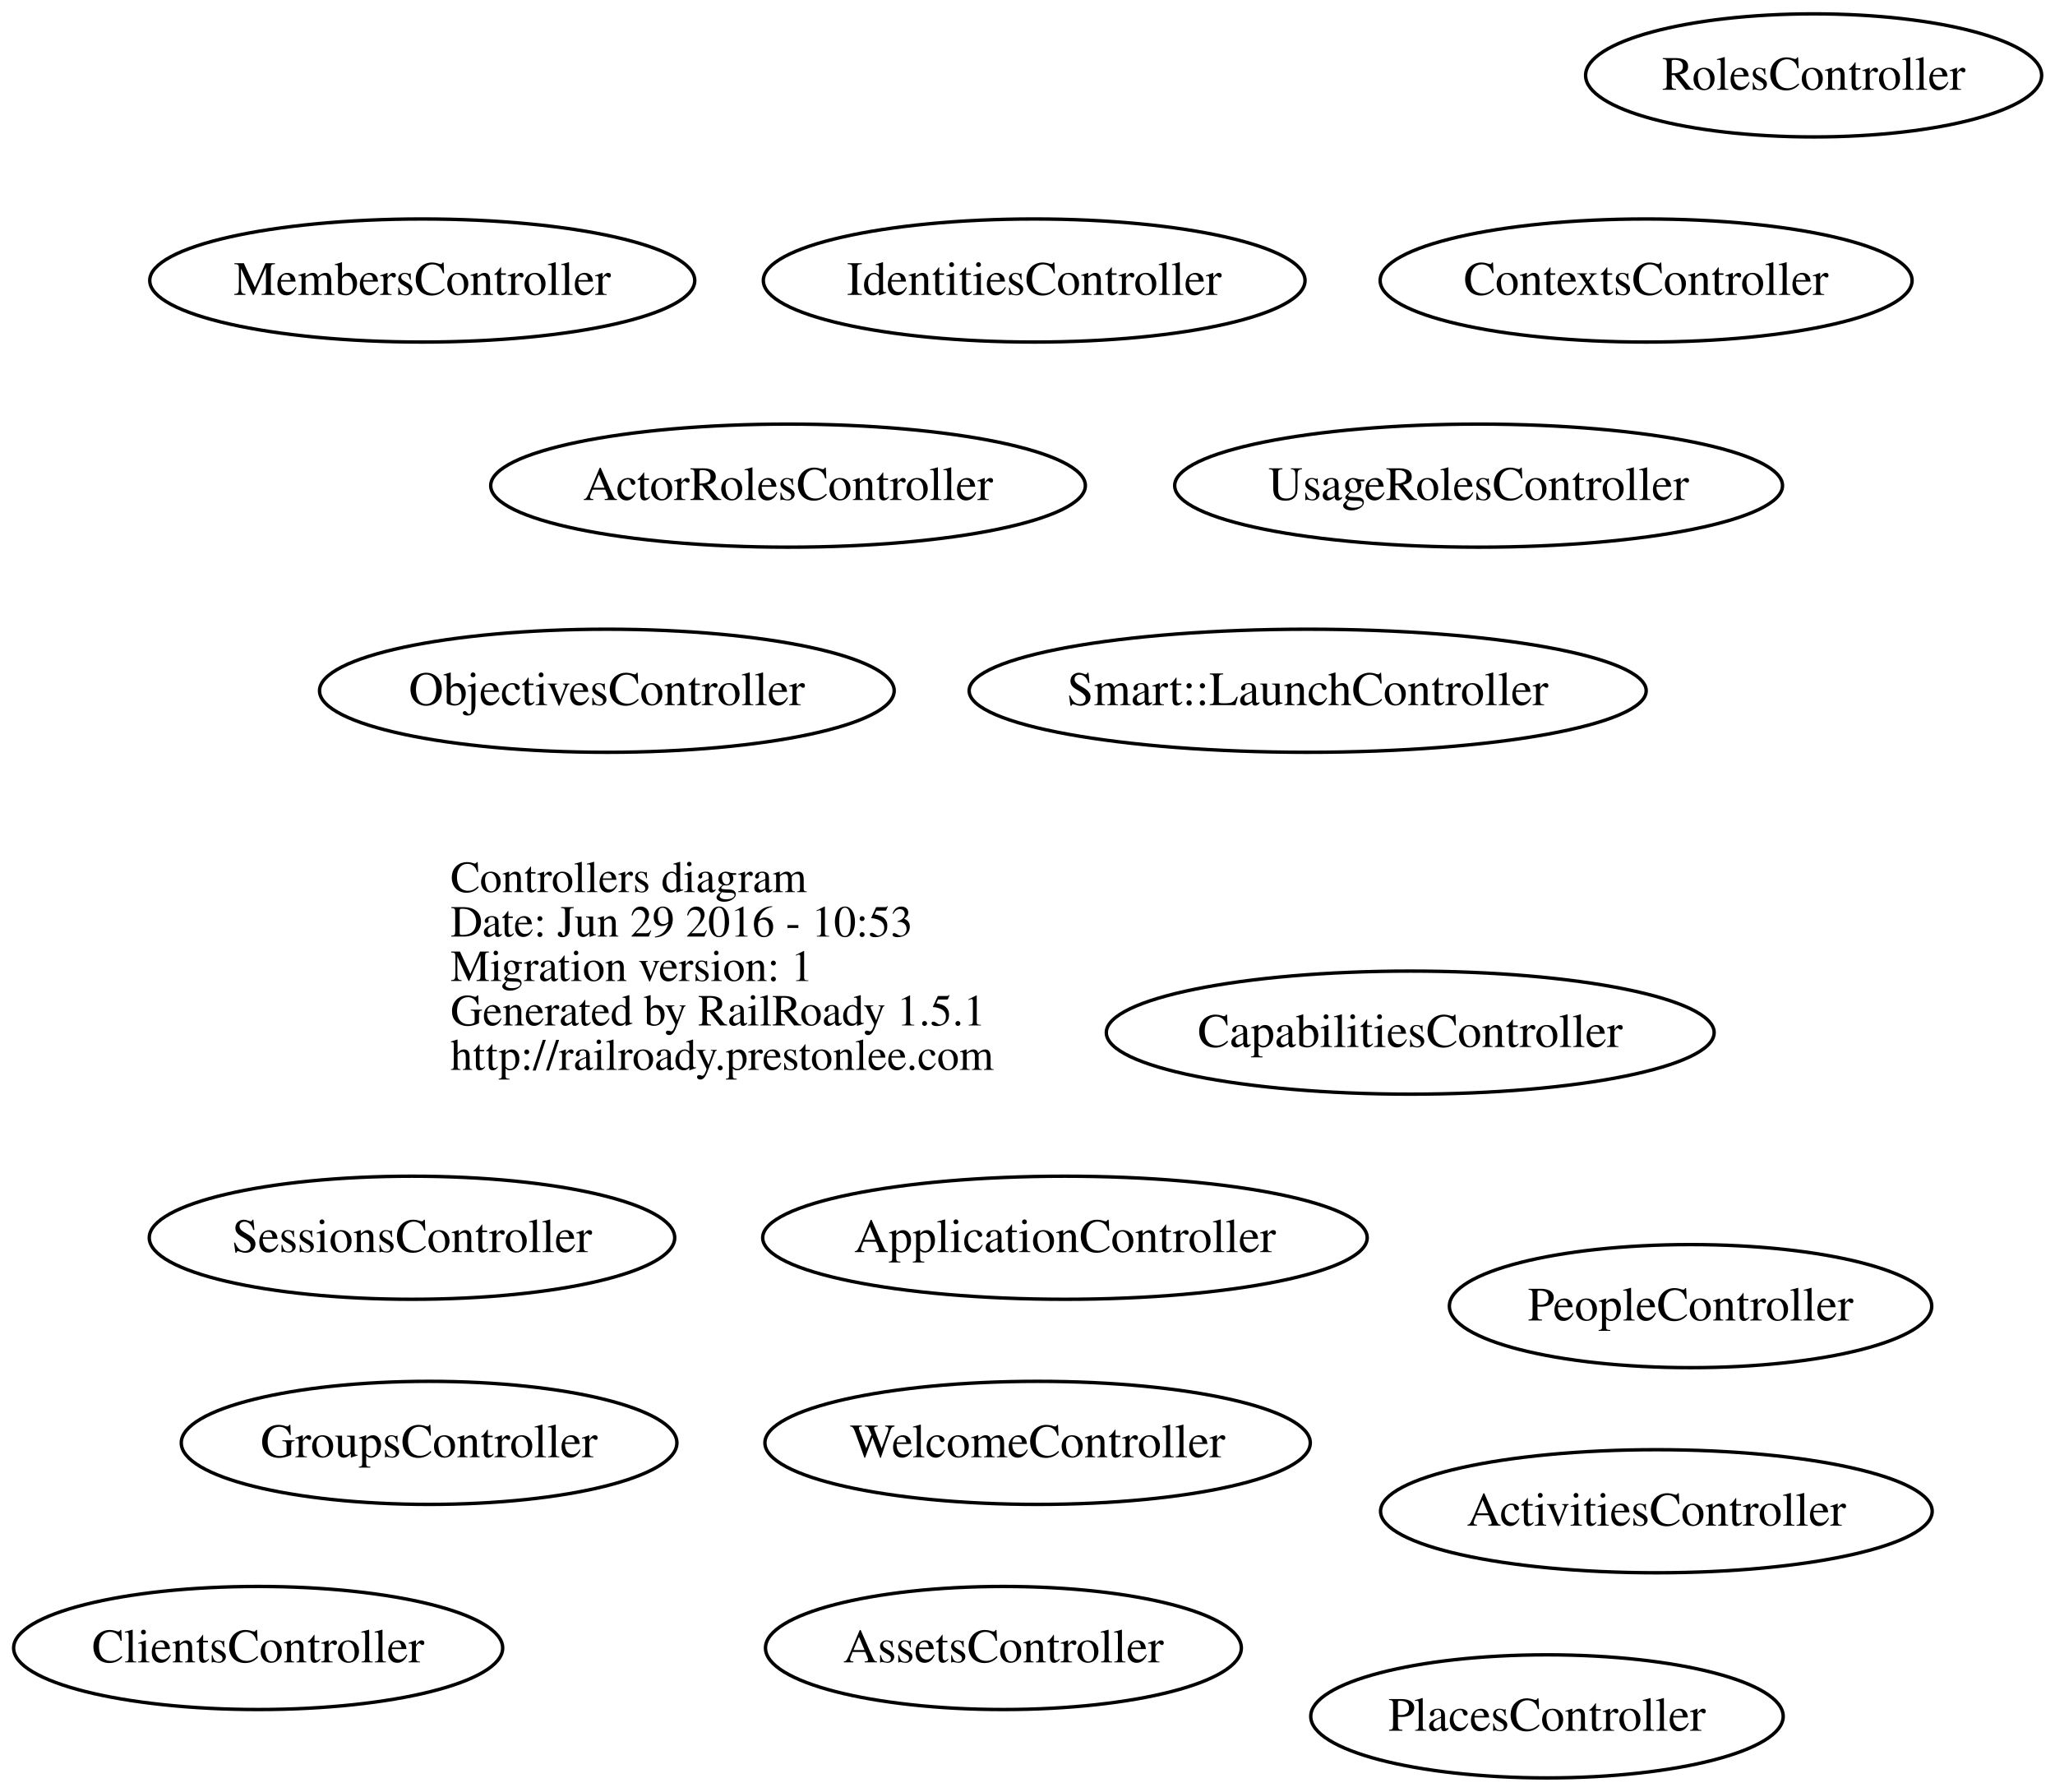
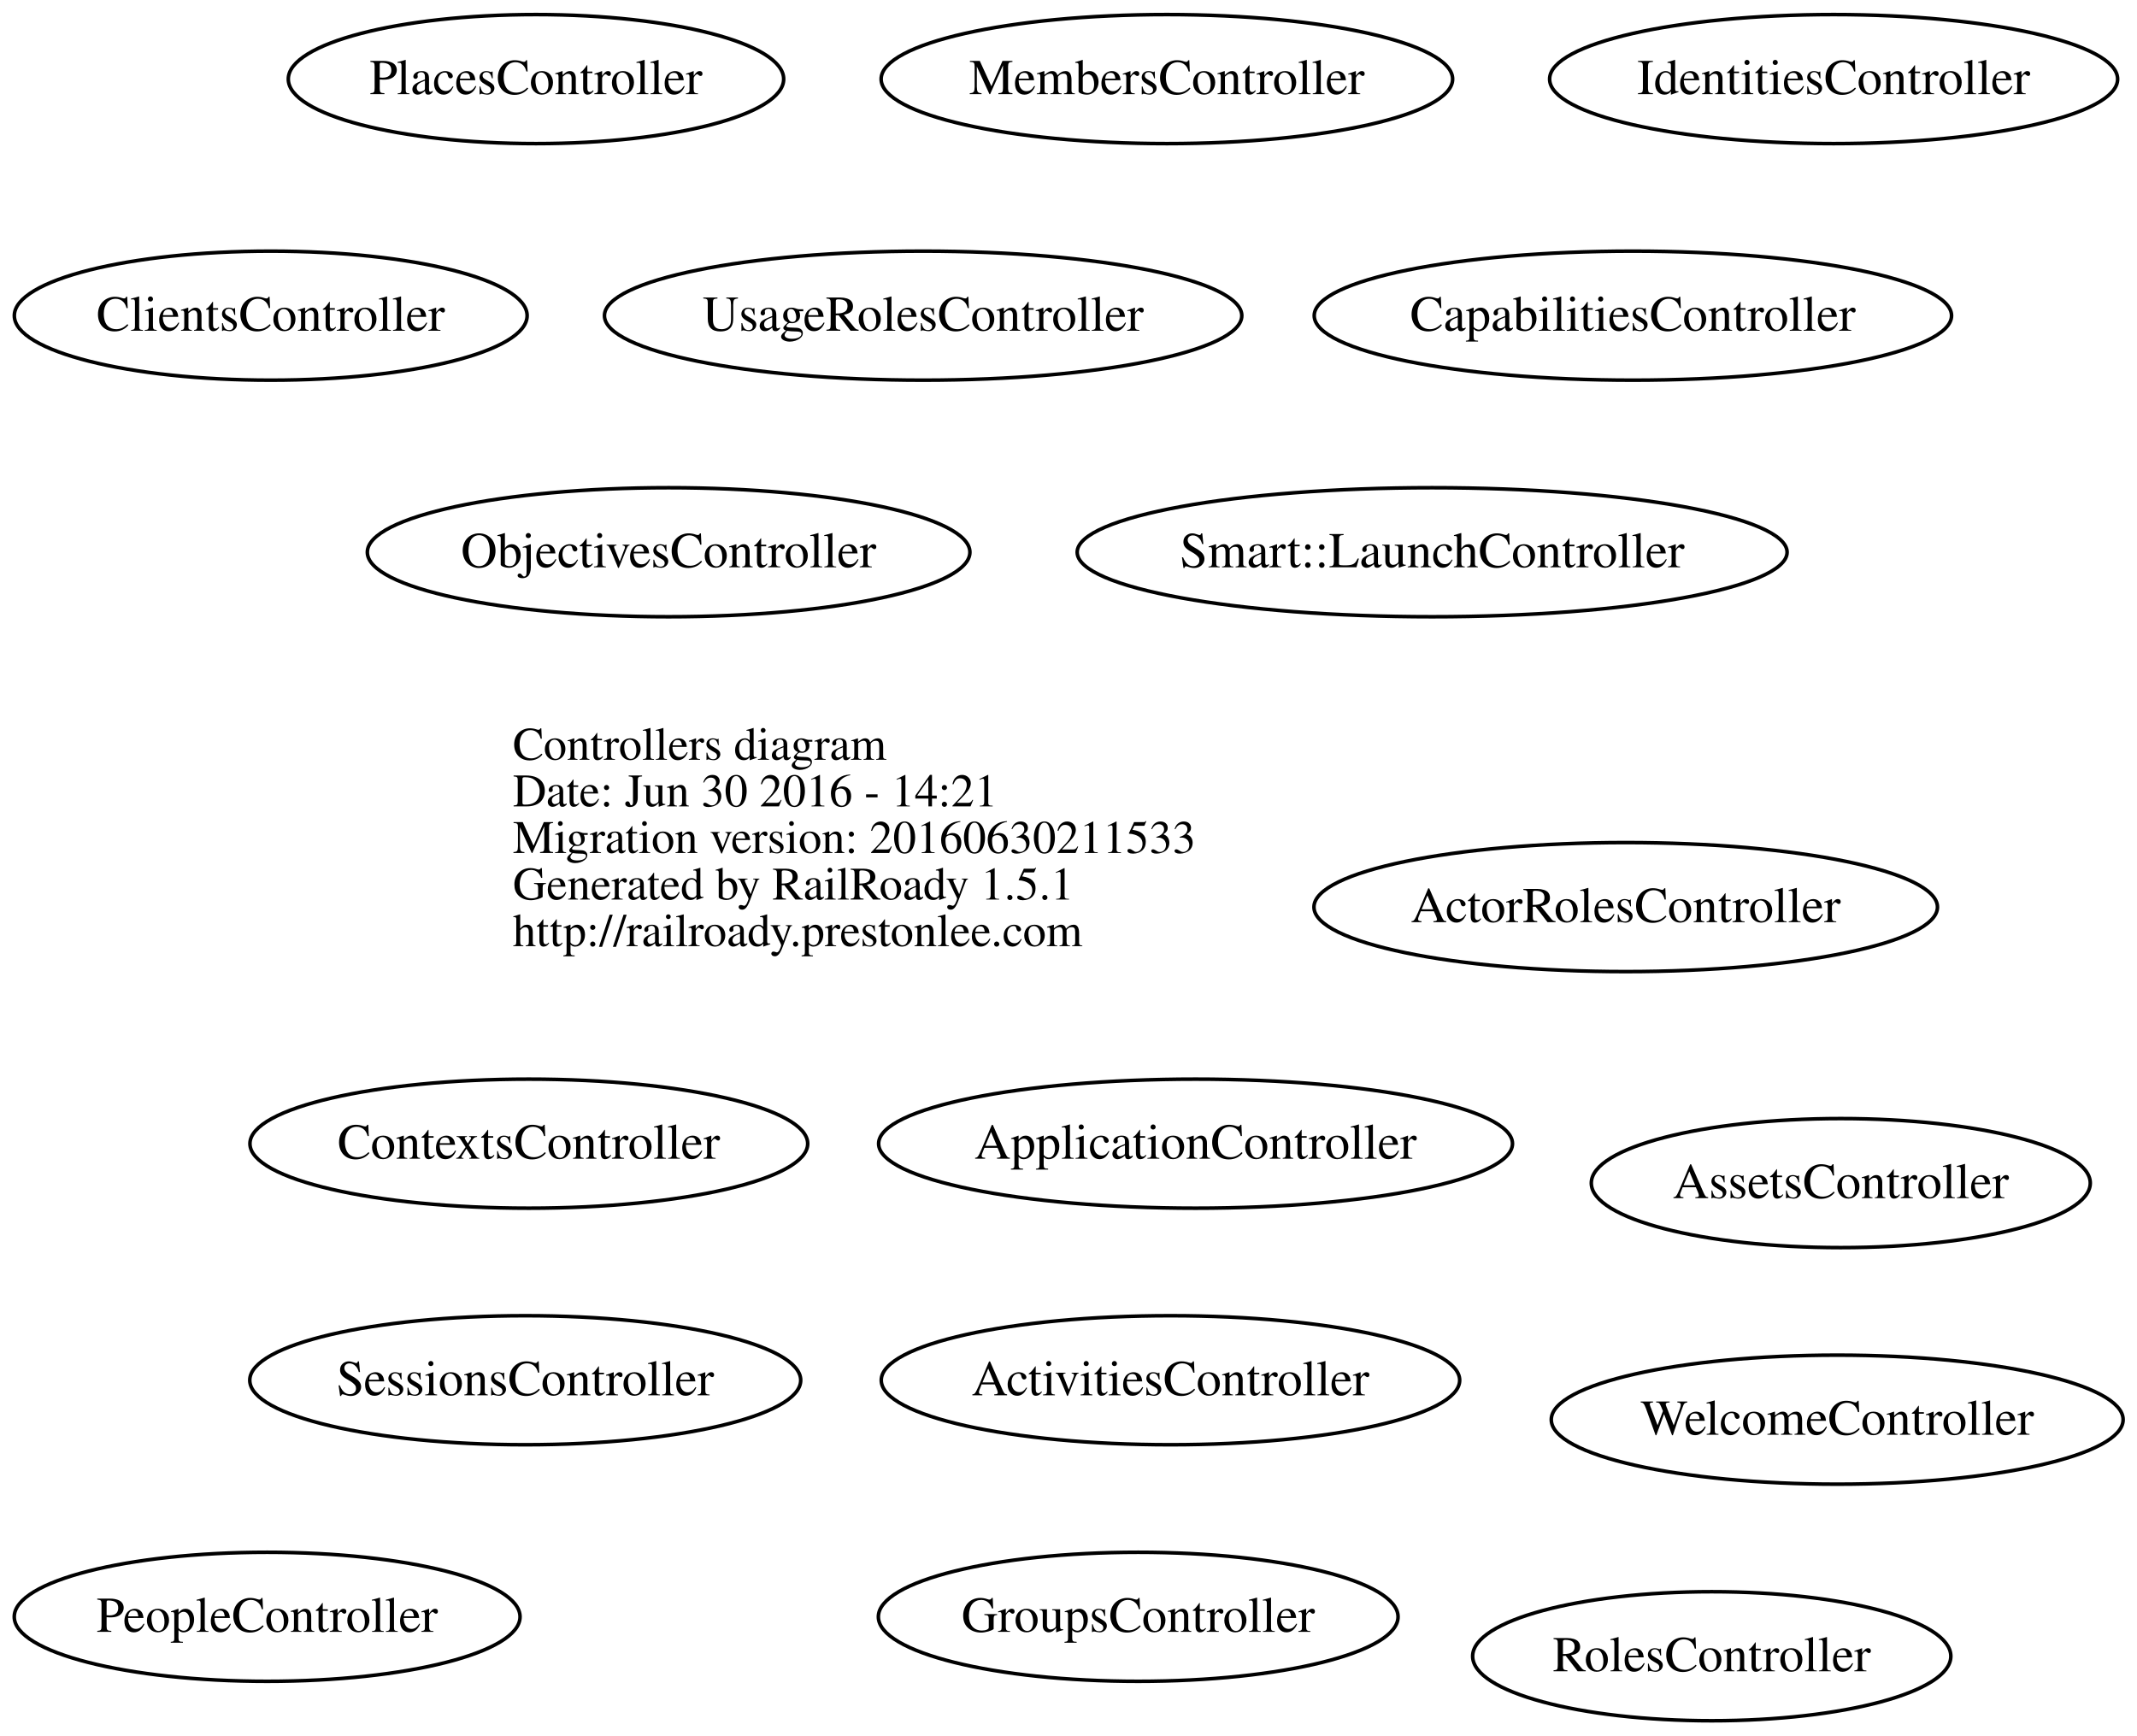
- <svg xmlns="http://www.w3.org/2000/svg" width="601pt" height="524pt" viewBox="0.00 0.00 601.12 524.00">
-   <g id="graph0" class="graph" transform="scale(1 1) rotate(0) translate(223.515 280)">
-     <polygon fill="none" stroke="none" points="-223.515,244 -223.515,-280 377.601,-280 377.601,244 -223.515,244" />
+ <svg xmlns="http://www.w3.org/2000/svg" width="596pt" height="484pt" viewBox="0.00 0.00 596.16 484.00">
+   <g id="graph0" class="graph" transform="scale(1 1) rotate(0) translate(245.526 227)">
+     <polygon fill="none" stroke="none" points="-245.526,257 -245.526,-227 350.633,-227 350.633,257 -245.526,257" />
    <g id="node1" class="node">
-       <text text-anchor="start" x="-91.72" y="-19.1" font-family="Times,serif" font-size="13.00">Controllers diagram</text>
-       <text text-anchor="start" x="-91.72" y="-6.1" font-family="Times,serif" font-size="13.00">Date: Jun 29 2016 - 10:53</text>
-       <text text-anchor="start" x="-91.72" y="6.9" font-family="Times,serif" font-size="13.00">Migration version: 1</text>
-       <text text-anchor="start" x="-91.72" y="19.9" font-family="Times,serif" font-size="13.00">Generated by RailRoady 1.5.1</text>
-       <text text-anchor="start" x="-91.72" y="32.9" font-family="Times,serif" font-size="13.00">http://railroady.prestonlee.com</text>
+       <text text-anchor="start" x="-102.45" y="-15.1" font-family="Times,serif" font-size="13.00">Controllers diagram</text>
+       <text text-anchor="start" x="-102.45" y="-2.1" font-family="Times,serif" font-size="13.00">Date: Jun 30 2016 - 14:21</text>
+       <text text-anchor="start" x="-102.45" y="10.9" font-family="Times,serif" font-size="13.00">Migration version: 20160630211533</text>
+       <text text-anchor="start" x="-102.45" y="23.9" font-family="Times,serif" font-size="13.00">Generated by RailRoady 1.5.1</text>
+       <text text-anchor="start" x="-102.45" y="36.9" font-family="Times,serif" font-size="13.00">http://railroady.prestonlee.com</text>
    </g>
    <g id="node2" class="node">
-       <ellipse fill="none" stroke="black" cx="261" cy="162" rx="80.683" ry="18" />
-       <text text-anchor="middle" x="261" y="166.2" font-family="Times,serif" font-size="14.00">ActivitiesController</text>
+       <ellipse fill="none" stroke="black" cx="81" cy="158" rx="80.683" ry="18" />
+       <text text-anchor="middle" x="81" y="162.2" font-family="Times,serif" font-size="14.00">ActivitiesController</text>
    </g>
    <g id="node3" class="node">
-       <ellipse fill="none" stroke="black" cx="7" cy="-138" rx="86.972" ry="18" />
-       <text text-anchor="middle" x="7" y="-133.8" font-family="Times,serif" font-size="14.00">ActorRolesController</text>
+       <ellipse fill="none" stroke="black" cx="208" cy="26" rx="86.972" ry="18" />
+       <text text-anchor="middle" x="208" y="30.2" font-family="Times,serif" font-size="14.00">ActorRolesController</text>
    </g>
    <g id="node4" class="node">
-       <ellipse fill="none" stroke="black" cx="88" cy="82" rx="88.417" ry="18" />
-       <text text-anchor="middle" x="88" y="86.2" font-family="Times,serif" font-size="14.00">ApplicationController</text>
+       <ellipse fill="none" stroke="black" cx="88" cy="92" rx="88.417" ry="18" />
+       <text text-anchor="middle" x="88" y="96.2" font-family="Times,serif" font-size="14.00">ApplicationController</text>
    </g>
    <g id="node5" class="node">
-       <ellipse fill="none" stroke="black" cx="70" cy="202" rx="69.6" ry="18" />
-       <text text-anchor="middle" x="70" y="206.2" font-family="Times,serif" font-size="14.00">AssetsController</text>
+       <ellipse fill="none" stroke="black" cx="268" cy="103" rx="69.6" ry="18" />
+       <text text-anchor="middle" x="268" y="107.2" font-family="Times,serif" font-size="14.00">AssetsController</text>
    </g>
    <g id="node6" class="node">
-       <ellipse fill="none" stroke="black" cx="189" cy="22" rx="88.901" ry="18" />
-       <text text-anchor="middle" x="189" y="26.2" font-family="Times,serif" font-size="14.00">CapabilitiesController</text>
+       <ellipse fill="none" stroke="black" cx="210" cy="-139" rx="88.901" ry="18" />
+       <text text-anchor="middle" x="210" y="-134.8" font-family="Times,serif" font-size="14.00">CapabilitiesController</text>
    </g>
    <g id="node7" class="node">
-       <ellipse fill="none" stroke="black" cx="-148" cy="202" rx="71.529" ry="18" />
-       <text text-anchor="middle" x="-148" y="206.2" font-family="Times,serif" font-size="14.00">ClientsController</text>
+       <ellipse fill="none" stroke="black" cx="-170" cy="-139" rx="71.529" ry="18" />
+       <text text-anchor="middle" x="-170" y="-134.8" font-family="Times,serif" font-size="14.00">ClientsController</text>
    </g>
    <g id="node8" class="node">
-       <ellipse fill="none" stroke="black" cx="258" cy="-198" rx="77.802" ry="18" />
-       <text text-anchor="middle" x="258" y="-193.8" font-family="Times,serif" font-size="14.00">ContextsController</text>
+       <ellipse fill="none" stroke="black" cx="-98" cy="92" rx="77.802" ry="18" />
+       <text text-anchor="middle" x="-98" y="96.2" font-family="Times,serif" font-size="14.00">ContextsController</text>
    </g>
    <g id="node9" class="node">
-       <ellipse fill="none" stroke="black" cx="-98" cy="142" rx="72.489" ry="18" />
-       <text text-anchor="middle" x="-98" y="146.2" font-family="Times,serif" font-size="14.00">GroupsController</text>
+       <ellipse fill="none" stroke="black" cx="72" cy="224" rx="72.489" ry="18" />
+       <text text-anchor="middle" x="72" y="228.2" font-family="Times,serif" font-size="14.00">GroupsController</text>
    </g>
    <g id="node10" class="node">
-       <ellipse fill="none" stroke="black" cx="79" cy="-198" rx="79.23" ry="18" />
-       <text text-anchor="middle" x="79" y="-193.8" font-family="Times,serif" font-size="14.00">IdentitiesController</text>
+       <ellipse fill="none" stroke="black" cx="266" cy="-205" rx="79.23" ry="18" />
+       <text text-anchor="middle" x="266" y="-200.8" font-family="Times,serif" font-size="14.00">IdentitiesController</text>
    </g>
    <g id="node11" class="node">
-       <ellipse fill="none" stroke="black" cx="-100" cy="-198" rx="79.714" ry="18" />
-       <text text-anchor="middle" x="-100" y="-193.8" font-family="Times,serif" font-size="14.00">MembersController</text>
+       <ellipse fill="none" stroke="black" cx="80" cy="-205" rx="79.714" ry="18" />
+       <text text-anchor="middle" x="80" y="-200.8" font-family="Times,serif" font-size="14.00">MembersController</text>
    </g>
    <g id="node12" class="node">
-       <ellipse fill="none" stroke="black" cx="-46" cy="-78" rx="84.05" ry="18" />
-       <text text-anchor="middle" x="-46" y="-73.8" font-family="Times,serif" font-size="14.00">ObjectivesController</text>
+       <ellipse fill="none" stroke="black" cx="-59" cy="-73" rx="84.05" ry="18" />
+       <text text-anchor="middle" x="-59" y="-68.8" font-family="Times,serif" font-size="14.00">ObjectivesController</text>
    </g>
    <g id="node13" class="node">
-       <ellipse fill="none" stroke="black" cx="271" cy="102" rx="70.551" ry="18" />
-       <text text-anchor="middle" x="271" y="106.2" font-family="Times,serif" font-size="14.00">PeopleController</text>
+       <ellipse fill="none" stroke="black" cx="-171" cy="224" rx="70.551" ry="18" />
+       <text text-anchor="middle" x="-171" y="228.2" font-family="Times,serif" font-size="14.00">PeopleController</text>
    </g>
    <g id="node14" class="node">
-       <ellipse fill="none" stroke="black" cx="229" cy="222" rx="69.098" ry="18" />
-       <text text-anchor="middle" x="229" y="226.2" font-family="Times,serif" font-size="14.00">PlacesController</text>
+       <ellipse fill="none" stroke="black" cx="-96" cy="-205" rx="69.098" ry="18" />
+       <text text-anchor="middle" x="-96" y="-200.8" font-family="Times,serif" font-size="14.00">PlacesController</text>
    </g>
    <g id="node15" class="node">
-       <ellipse fill="none" stroke="black" cx="307" cy="-258" rx="66.701" ry="18" />
-       <text text-anchor="middle" x="307" y="-253.8" font-family="Times,serif" font-size="14.00">RolesController</text>
+       <ellipse fill="none" stroke="black" cx="232" cy="235" rx="66.701" ry="18" />
+       <text text-anchor="middle" x="232" y="239.2" font-family="Times,serif" font-size="14.00">RolesController</text>
    </g>
    <g id="node16" class="node">
-       <ellipse fill="none" stroke="black" cx="-103" cy="82" rx="76.85" ry="18" />
-       <text text-anchor="middle" x="-103" y="86.2" font-family="Times,serif" font-size="14.00">SessionsController</text>
+       <ellipse fill="none" stroke="black" cx="-99" cy="158" rx="76.85" ry="18" />
+       <text text-anchor="middle" x="-99" y="162.2" font-family="Times,serif" font-size="14.00">SessionsController</text>
    </g>
    <g id="node17" class="node">
-       <ellipse fill="none" stroke="black" cx="159" cy="-78" rx="99.024" ry="18" />
-       <text text-anchor="middle" x="159" y="-73.8" font-family="Times,serif" font-size="14.00">Smart::LaunchController</text>
+       <ellipse fill="none" stroke="black" cx="154" cy="-73" rx="99.024" ry="18" />
+       <text text-anchor="middle" x="154" y="-68.8" font-family="Times,serif" font-size="14.00">Smart::LaunchController</text>
    </g>
    <g id="node18" class="node">
-       <ellipse fill="none" stroke="black" cx="209" cy="-138" rx="88.901" ry="18" />
-       <text text-anchor="middle" x="209" y="-133.8" font-family="Times,serif" font-size="14.00">UsageRolesController</text>
+       <ellipse fill="none" stroke="black" cx="12" cy="-139" rx="88.901" ry="18" />
+       <text text-anchor="middle" x="12" y="-134.8" font-family="Times,serif" font-size="14.00">UsageRolesController</text>
    </g>
    <g id="node19" class="node">
-       <ellipse fill="none" stroke="black" cx="80" cy="142" rx="79.765" ry="18" />
-       <text text-anchor="middle" x="80" y="146.2" font-family="Times,serif" font-size="14.00">WelcomeController</text>
+       <ellipse fill="none" stroke="black" cx="267" cy="169" rx="79.765" ry="18" />
+       <text text-anchor="middle" x="267" y="173.2" font-family="Times,serif" font-size="14.00">WelcomeController</text>
    </g>
  </g>
</svg>
